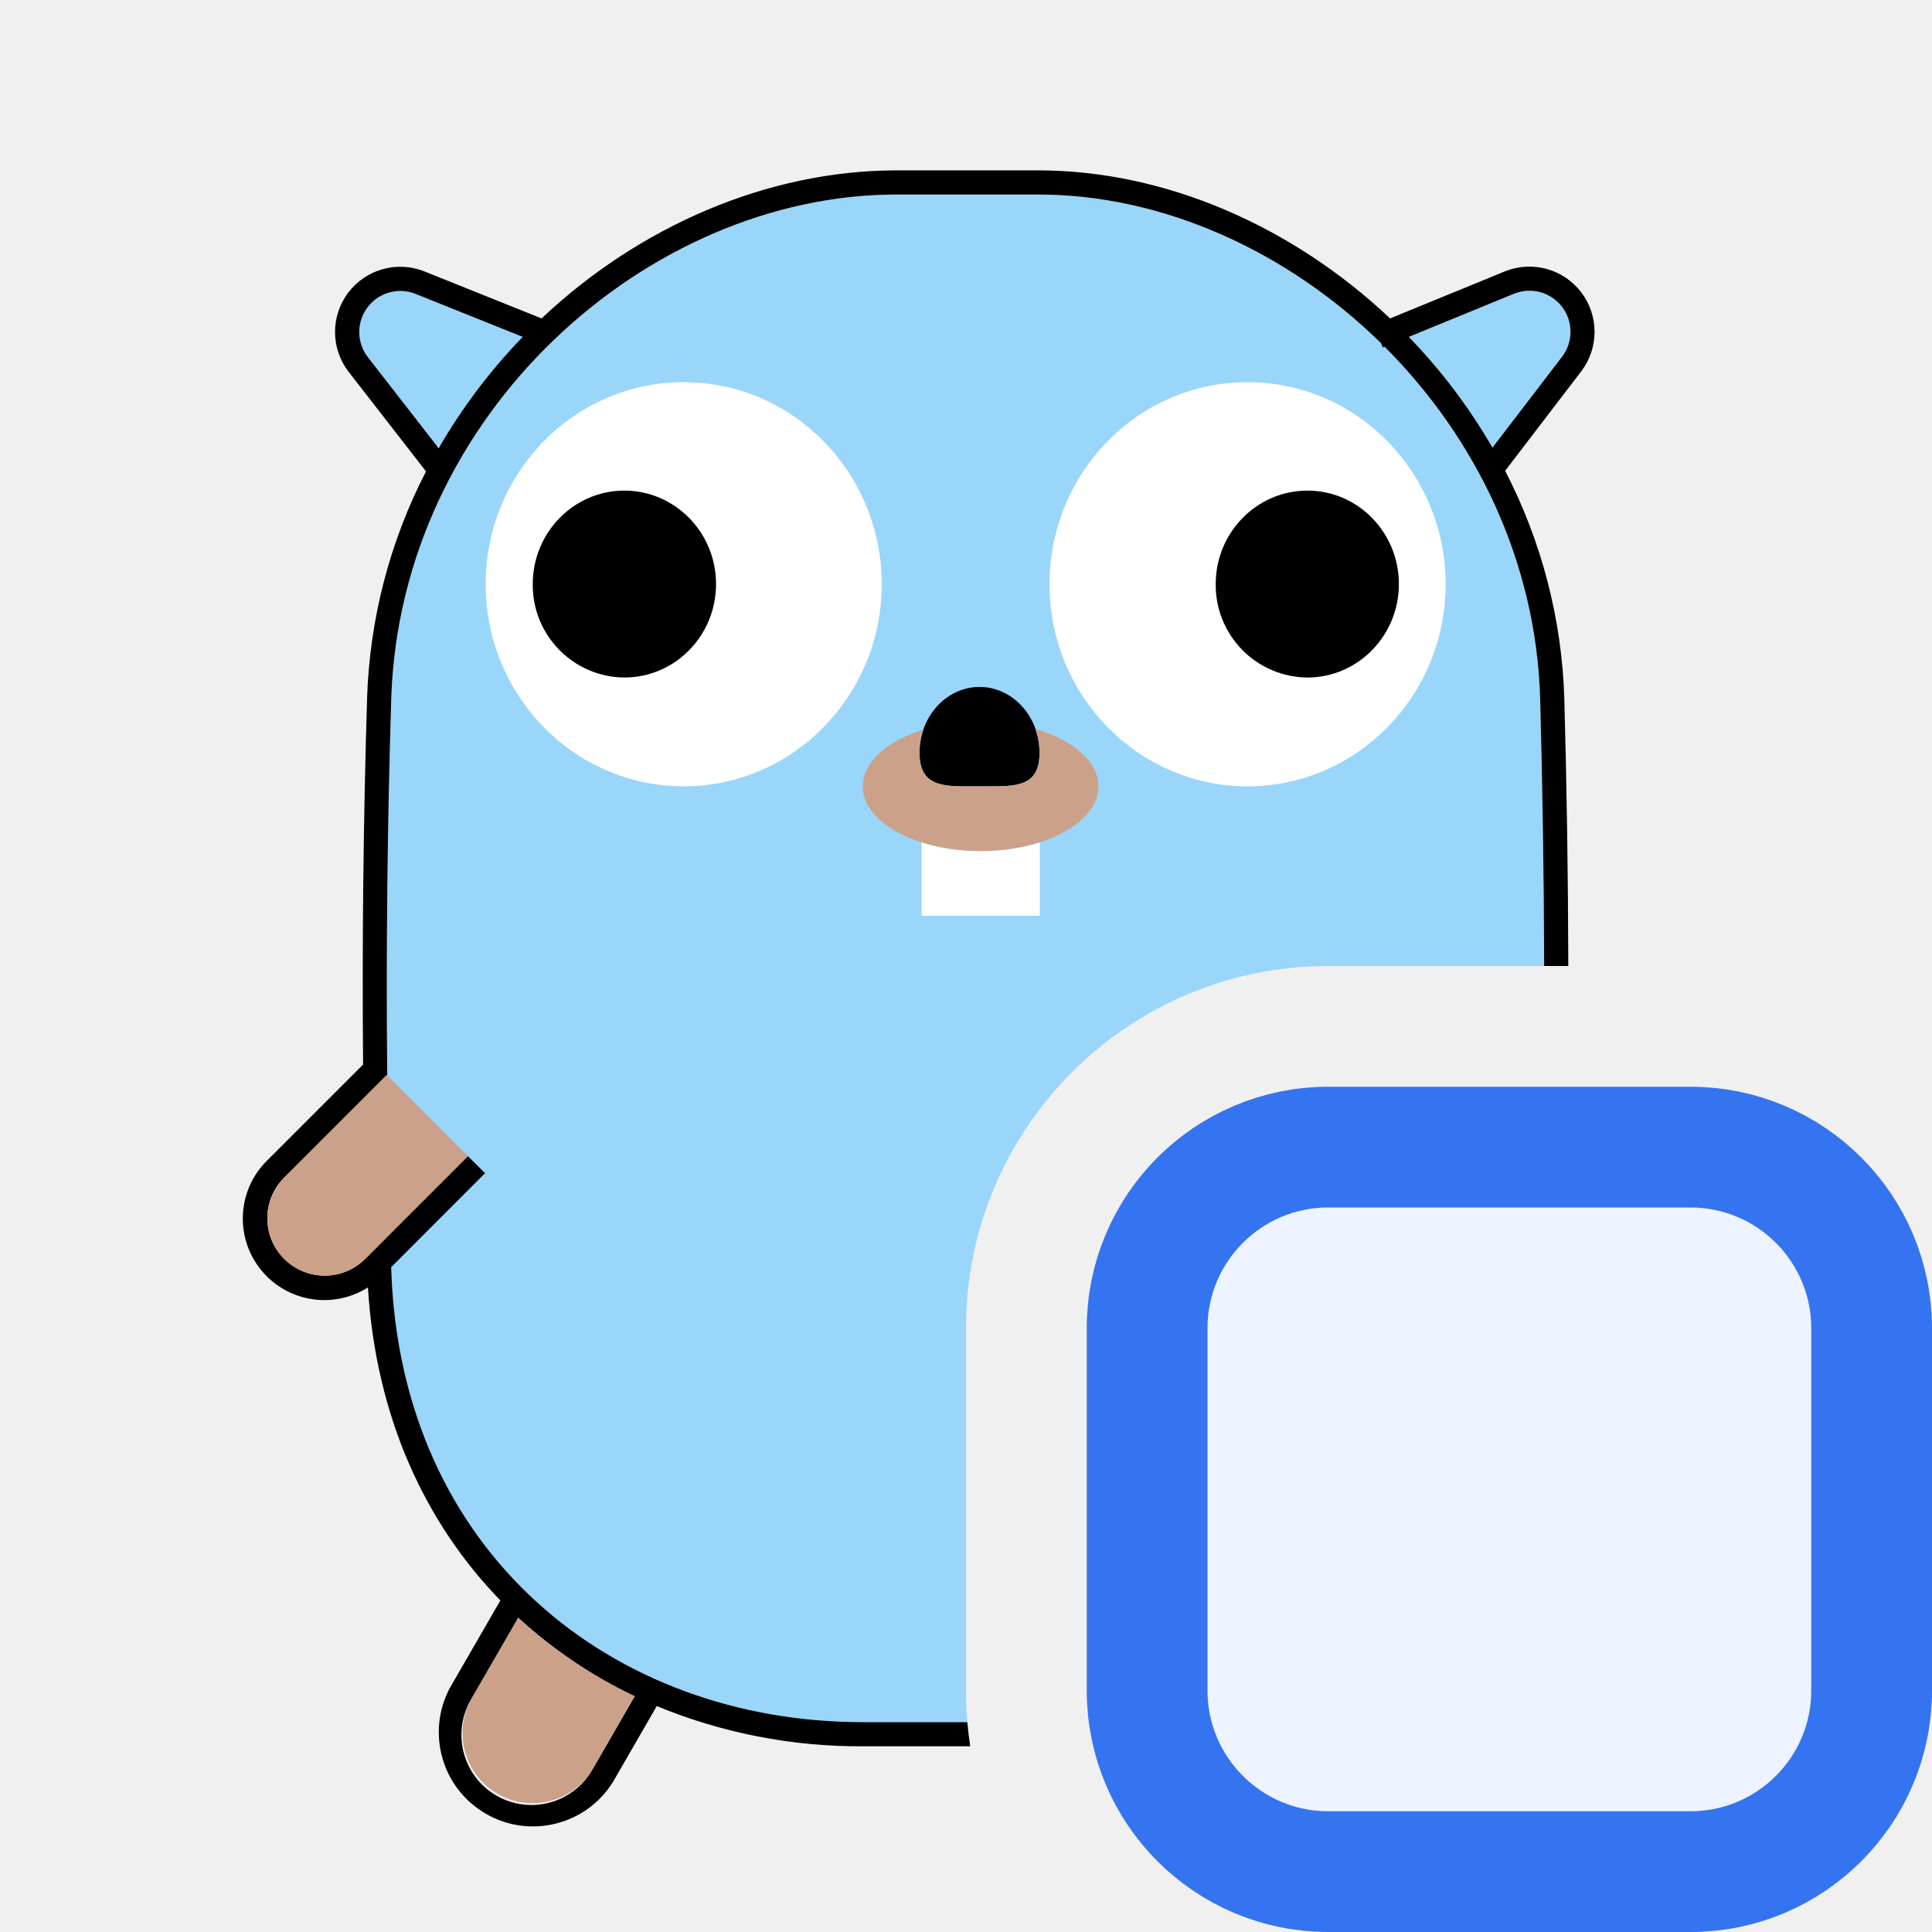
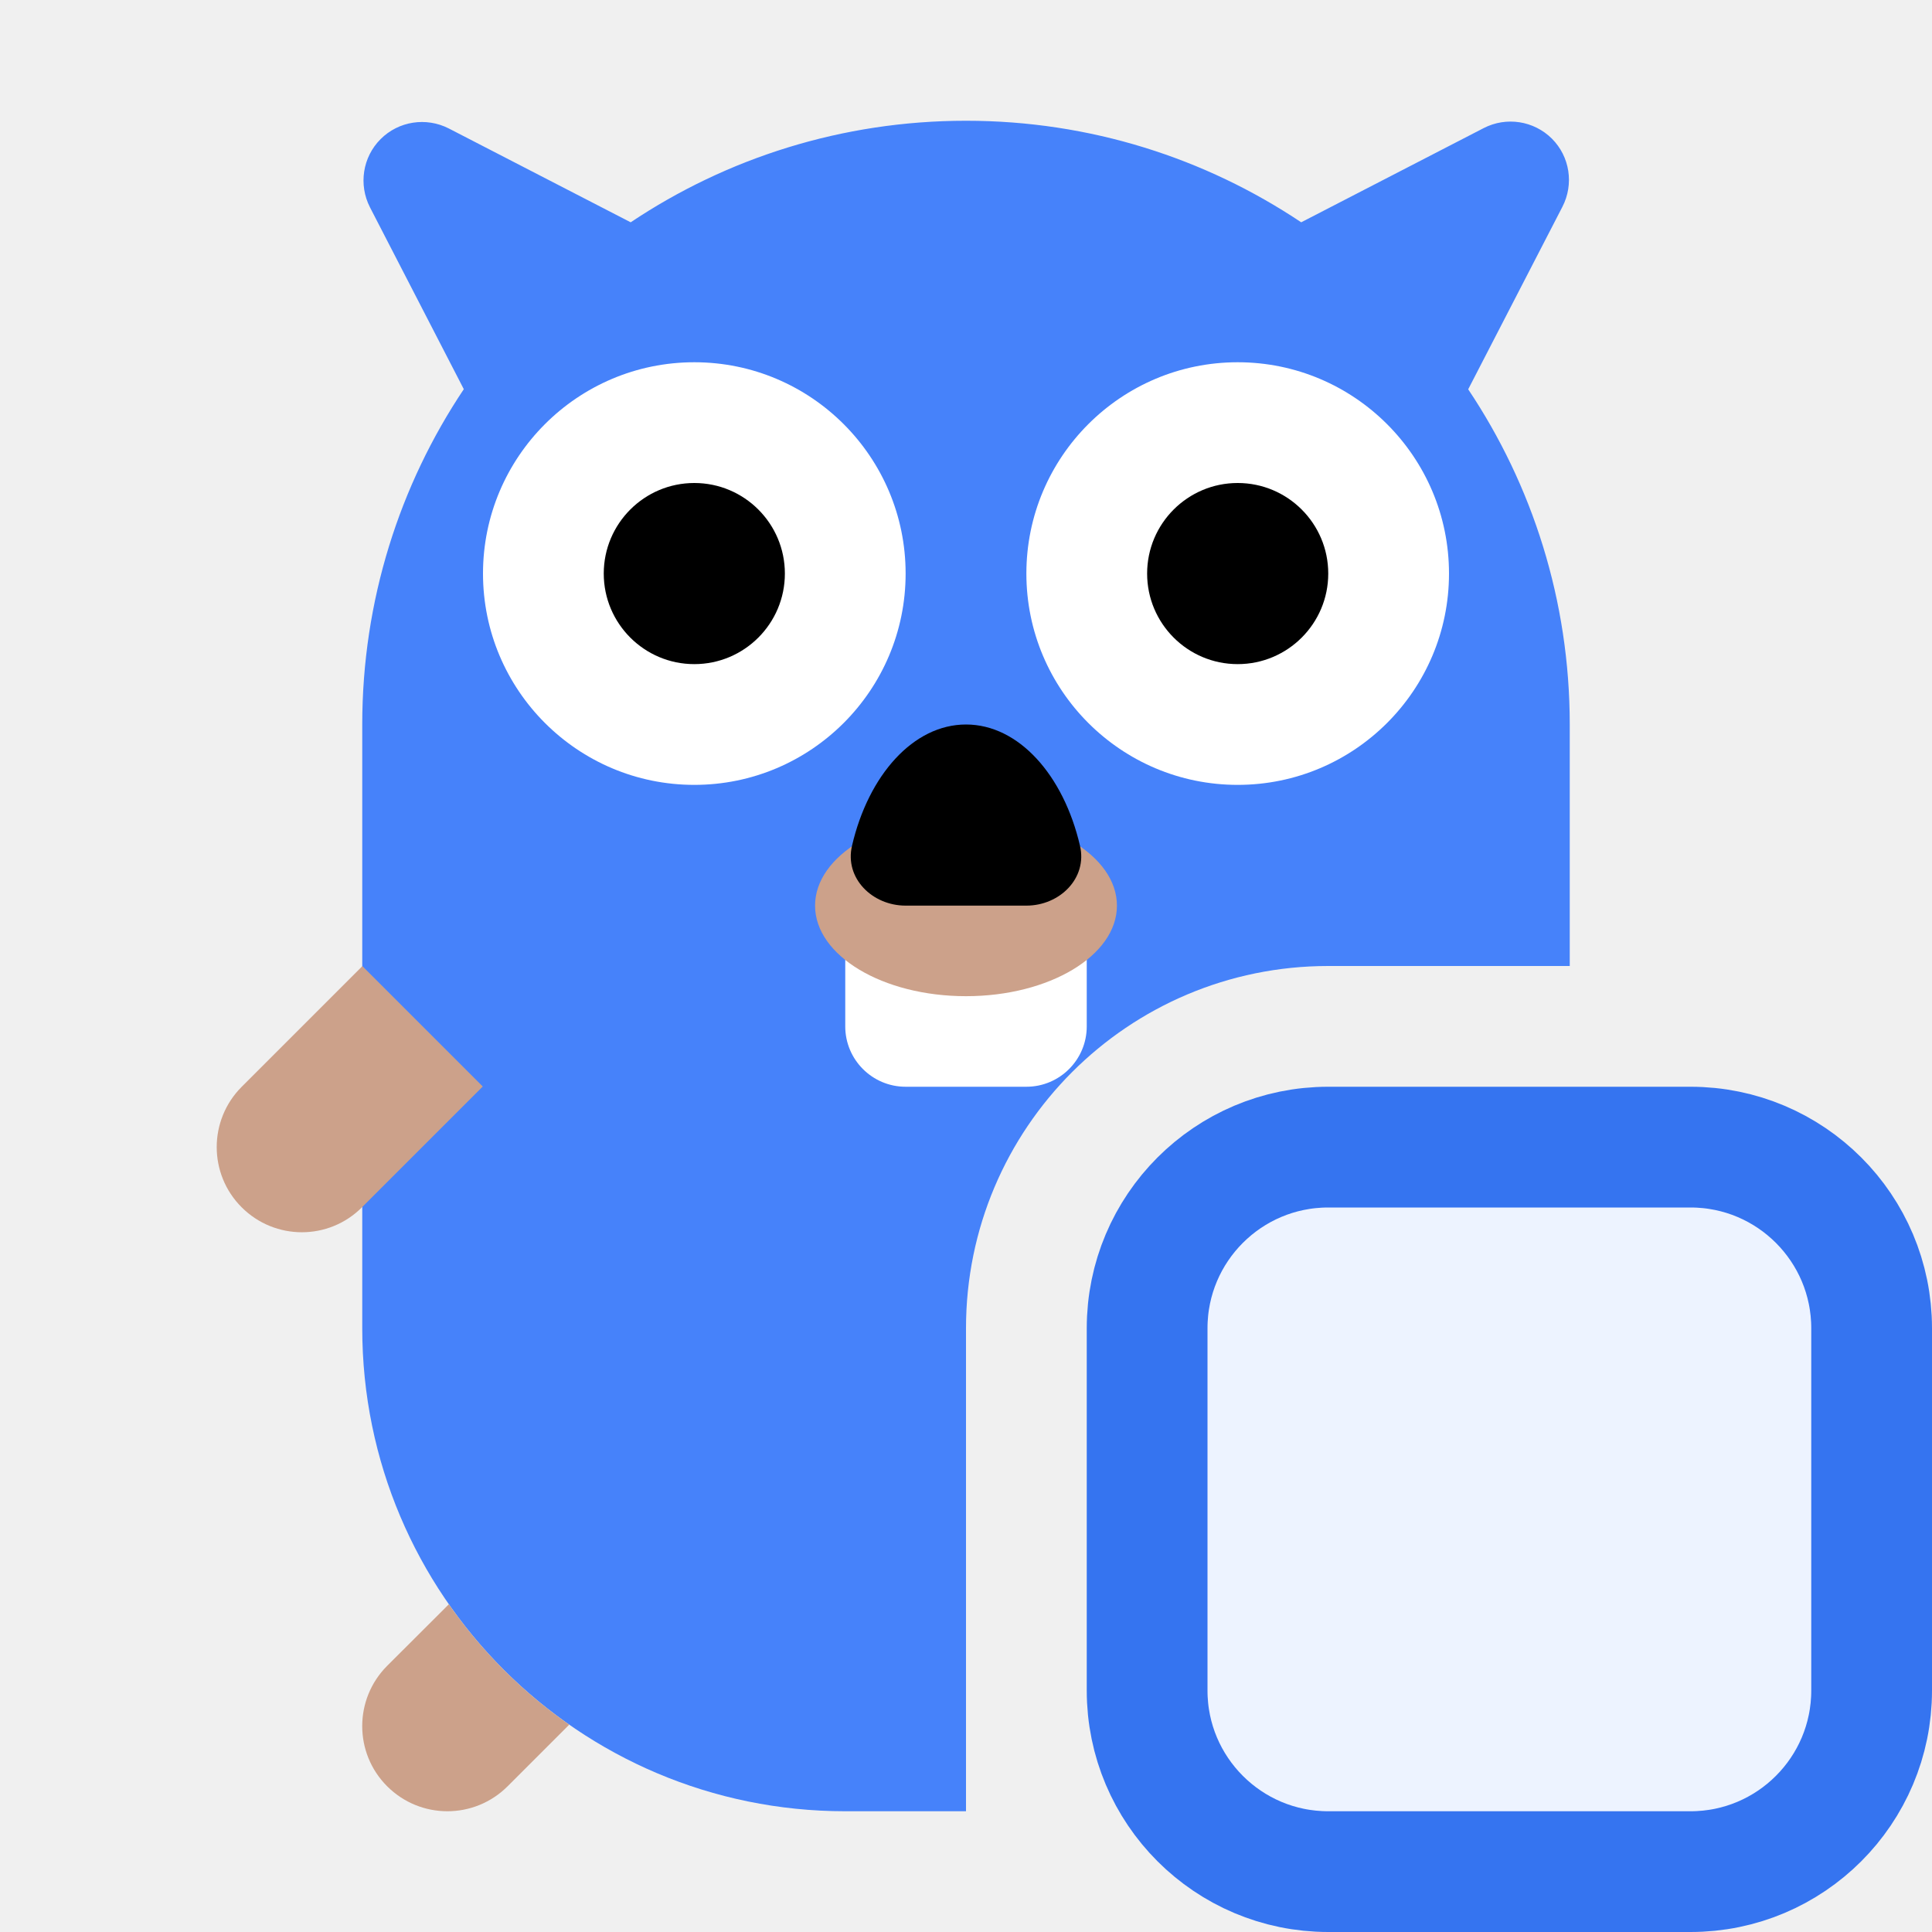
- <svg xmlns="http://www.w3.org/2000/svg" width="16" height="16" fill="none" viewBox="0 0 16 16">
-   <path fill="#99D6FA" d="m11.437 2.842.015.037.015-.007c.75.748 1.257 1.773 1.288 2.918q.03 1.11.033 2.21H11a3 3 0 0 0-3 3v3q0 .132.011.262h-.867c-2.069 0-3.831-1.405-3.904-3.758a77 77 0 0 1 0-4.713c.073-2.363 2.126-4.18 4.185-4.18h1.174c1.028 0 2.06.468 2.838 1.231m.931.855-.013.001a4.7 4.7 0 0 0-.688-.908l.873-.358a.34.34 0 0 1 .398.52z" />
-   <path fill="#99D6FA" d="m3.641 3.698-.02-.001-.576-.74a.34.34 0 0 1 .394-.524l.89.357a4.7 4.7 0 0 0-.688.908" />
-   <path fill="#fff" d="M7.302 4.838c0 .924-.735 1.674-1.64 1.674-.906 0-1.64-.75-1.64-1.674s.734-1.673 1.64-1.673 1.64.75 1.64 1.673m4.67 0c0 .924-.735 1.674-1.64 1.674-.907 0-1.64-.75-1.64-1.674s.733-1.673 1.64-1.673c.905 0 1.64.75 1.64 1.673M7.633 7.584v-.608c.143.046.31.072.488.072s.345-.027.49-.072v.608z" />
-   <path fill="#000" fill-rule="evenodd" d="M3.528 3.904a4.4 4.4 0 0 0-.488 1.88 77 77 0 0 0-.033 3.032l-.796.796a.675.675 0 0 0 .836 1.05c.066 1.073.474 1.951 1.097 2.592l-.418.724a.78.78 0 0 0 1.35.78l.363-.629a4.4 4.4 0 0 0 1.705.333h.891a3 3 0 0 1-.024-.2h-.867c-2.07 0-3.831-1.405-3.904-3.758v-.01l.777-.778-.142-.141-.85.85a.475.475 0 1 1-.672-.672l.85-.85.004.004c-.01-1.04.001-2.083.033-3.116.073-2.364 2.126-4.18 4.185-4.18h1.173c1.028 0 2.06.467 2.839 1.231l.015.036.015-.006c.749.748 1.256 1.773 1.288 2.918q.03 1.11.033 2.21h.2a87 87 0 0 0-.033-2.216 4.4 4.4 0 0 0-.49-1.885l.631-.825a.54.54 0 0 0-.632-.827l-.952.39c-.807-.762-1.86-1.226-2.914-1.226H7.425c-1.067 0-2.13.462-2.94 1.226l-.972-.39a.54.54 0 0 0-.626.832zm.105-.192a4.7 4.7 0 0 1 .696-.922l-.89-.357a.34.34 0 0 0-.394.523zm8.034-.922.873-.358a.34.34 0 0 1 .398.52l-.578.755a4.7 4.7 0 0 0-.693-.917M3.899 14.078l.393-.68a3.9 3.9 0 0 0 .964.65l-.352.61a.58.58 0 0 1-1.005-.58" clip-rule="evenodd" />
-   <path fill="#000" d="M5.93 4.837c0 .428-.34.774-.76.774a.766.766 0 0 1-.758-.774c0-.427.34-.774.758-.774.42 0 .76.347.76.774m5.655 0c0 .428-.34.774-.758.774a.766.766 0 0 1-.759-.774c0-.427.34-.774.76-.774.418 0 .757.347.757.774M8.169 6.512c.248.001.44.003.44-.278 0-.3-.222-.545-.497-.545-.274 0-.497.244-.497.545 0 .28.193.28.44.278z" />
-   <path fill="#CCA18A" d="M8.169 6.512c.248.001.44.003.44-.278a.6.6 0 0 0-.034-.197c.31.09.522.269.522.475 0 .296-.437.536-.976.536-.54 0-.976-.24-.976-.536 0-.202.202-.377.502-.469a.6.6 0 0 0-.032.191c0 .28.193.28.44.278zM2.353 9.753l.85-.85.672.672-.85.85a.475.475 0 1 1-.672-.672m1.939 3.645-.392.68a.58.58 0 0 0 1.004.58l.352-.61a3.9 3.9 0 0 1-.964-.65" />
-   <rect width="6" height="6" x="9.5" y="9.5" fill="#EDF3FF" stroke="#3574F0" rx="1.5" />
+ <svg xmlns="http://www.w3.org/2000/svg" width="16" height="16" viewBox="0 0 16 16" fill="none">
+   <path d="M3.841 3.223C3.31 4.017 3 4.973 3 6V11C3 13.209 4.791 15 7 15H8V11C8 9.343 9.343 8 11 8H13V6C13 4.973 12.69 4.018 12.159 3.224L12.939 1.713C13.036 1.525 13.001 1.297 12.852 1.148C12.703 1 12.475 0.964 12.287 1.061L10.776 1.841C9.982 1.31 9.027 1 8 1C6.973 1 6.017 1.31 5.223 1.841L3.717 1.064C3.529 0.968 3.301 1.003 3.152 1.152C3.003 1.301 2.968 1.529 3.064 1.717L3.841 3.223Z" fill="#4682FA" />
+   <path d="M7.5 4.75C7.5 5.716 6.716 6.5 5.75 6.5C4.784 6.5 4 5.716 4 4.75C4 3.784 4.784 3 5.75 3C6.716 3 7.5 3.784 7.5 4.75Z" fill="white" />
+   <path d="M12 4.75C12 5.716 11.216 6.5 10.25 6.5C9.284 6.5 8.5 5.716 8.5 4.75C8.5 3.784 9.284 3 10.25 3C11.216 3 12 3.784 12 4.75Z" fill="white" />
+   <path d="M9 7.5H7V8.5C7 8.776 7.224 9 7.5 9H8.5C8.776 9 9 8.776 9 8.5V7.5Z" fill="white" />
+   <path d="M8 8.25C8.69 8.25 9.25 7.914 9.25 7.5C9.25 7.086 8.69 6.75 8 6.75C7.31 6.75 6.75 7.086 6.75 7.5C6.75 7.914 7.31 8.25 8 8.25Z" fill="#CCA18A" />
+   <path d="M4.714 14.283C4.326 14.012 3.988 13.674 3.717 13.286L3.206 13.796C2.931 14.072 2.931 14.518 3.206 14.793C3.482 15.069 3.928 15.069 4.204 14.793L4.714 14.283Z" fill="#CCA18A" />
+   <path d="M3.998 8.998L2.998 9.998C2.723 10.274 2.277 10.274 2.001 9.998C1.726 9.723 1.726 9.277 2.001 9.001L3.001 8.001L3.998 8.998Z" fill="#CCA18A" />
+   <path d="M6.5 4.75C6.5 5.164 6.164 5.5 5.75 5.5C5.336 5.5 5 5.164 5 4.75C5 4.336 5.336 4 5.75 4C6.164 4 6.5 4.336 6.5 4.75Z" fill="black" />
+   <path d="M11 4.75C11 5.164 10.664 5.5 10.25 5.5C9.836 5.5 9.5 5.164 9.5 4.75C9.5 4.336 9.836 4 10.25 4C10.664 4 11 4.336 11 4.75Z" fill="black" />
+   <path d="M8.5 7.5C8.776 7.5 9.007 7.273 8.944 7.004C8.808 6.419 8.436 6 8 6C7.564 6 7.192 6.419 7.056 7.004C6.993 7.273 7.224 7.5 7.5 7.5H8.5Z" fill="black" />
+   <rect x="9.5" y="9.5" width="6" height="6" rx="1.5" fill="#EDF3FF" stroke="#3574F0" />
</svg>
